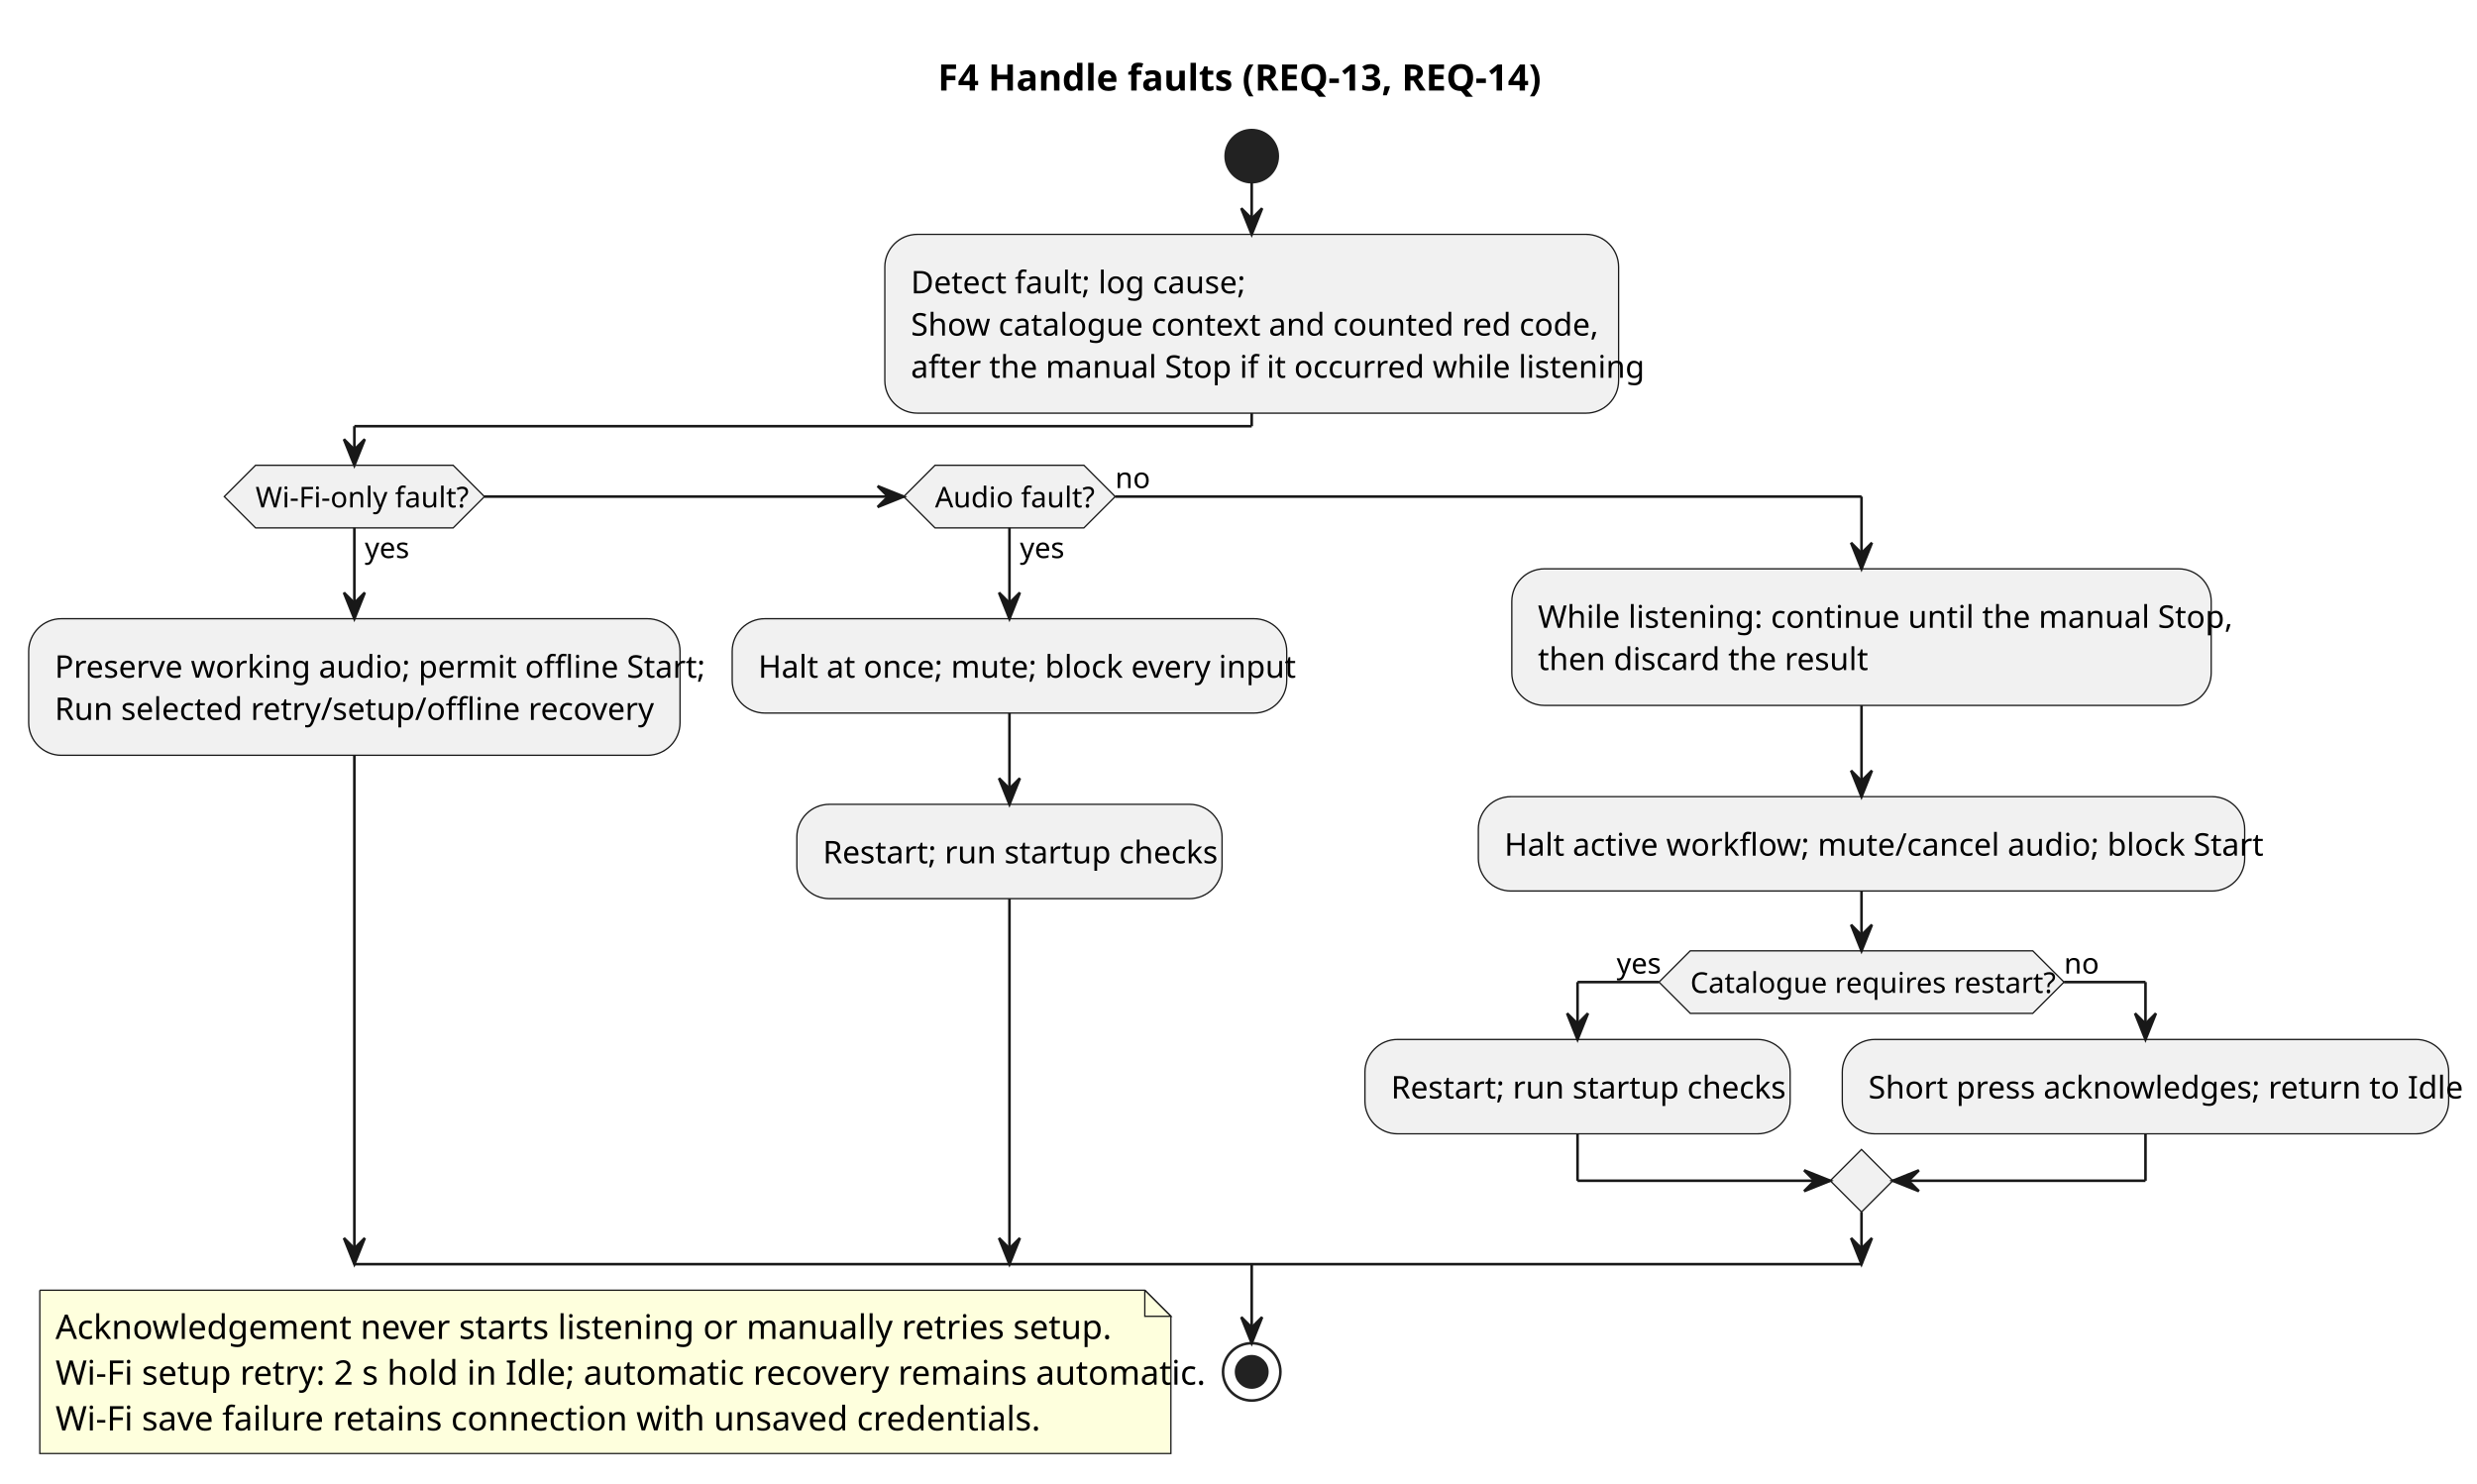
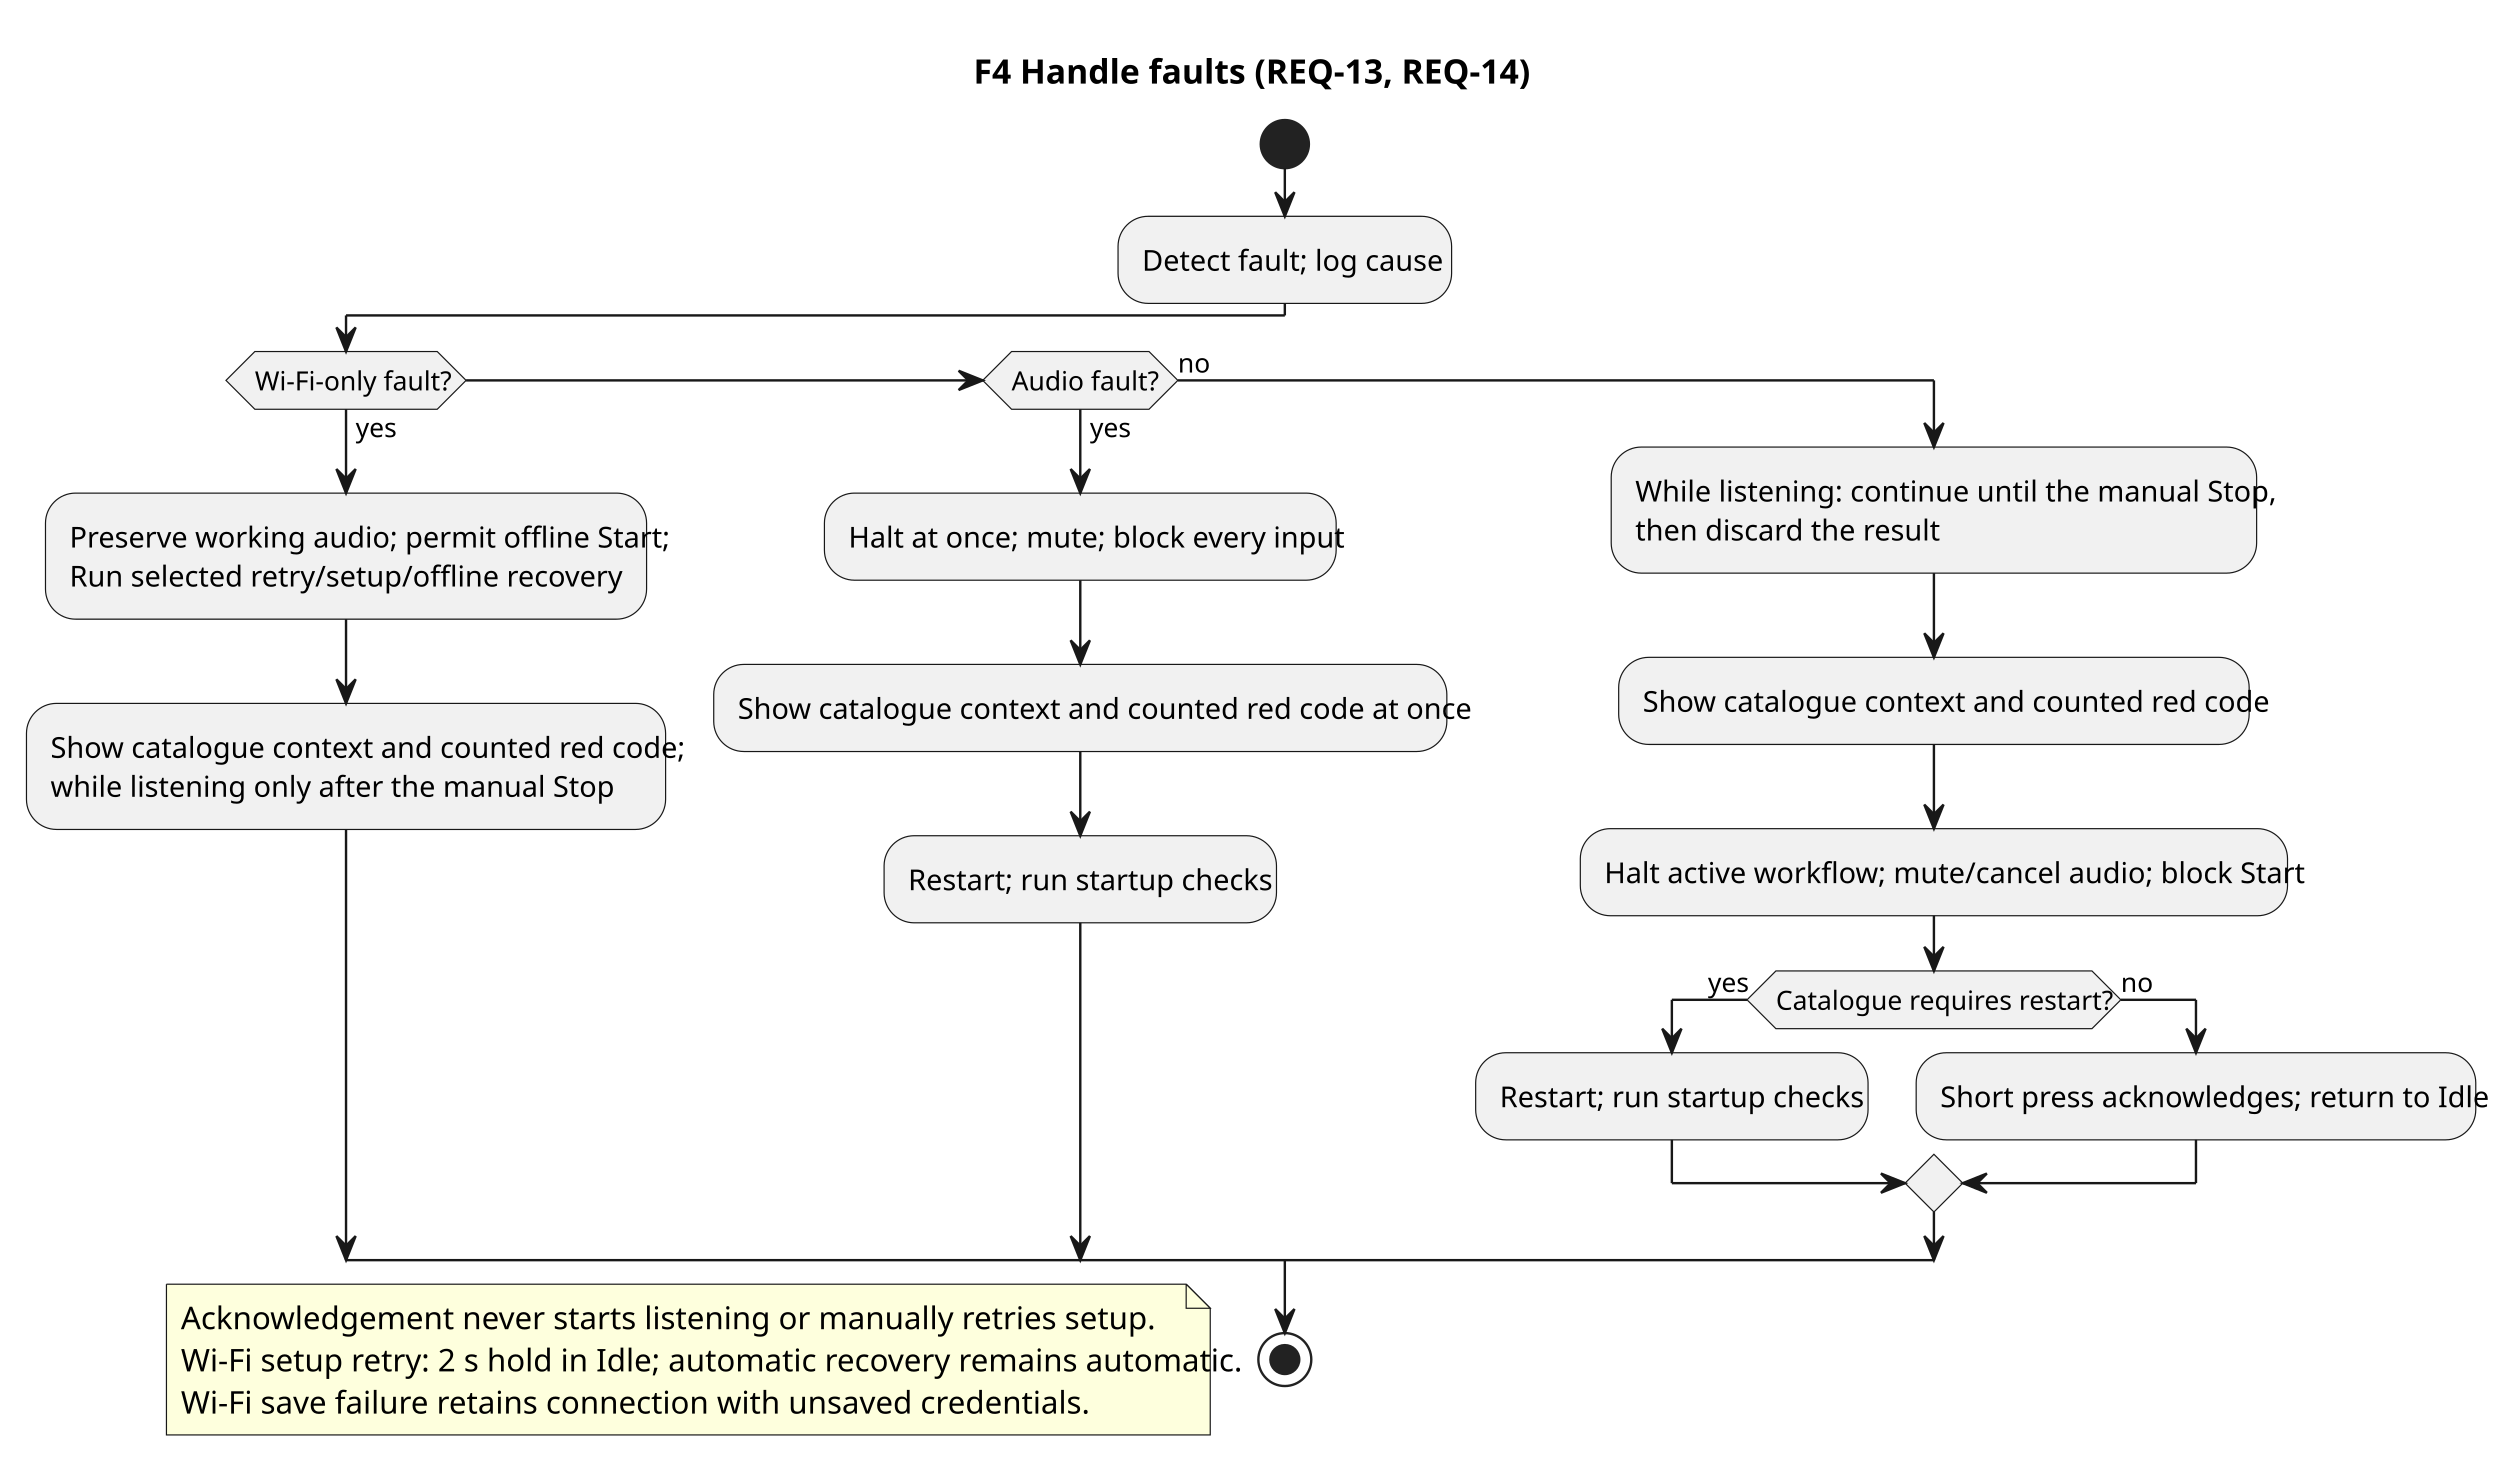
- <svg xmlns="http://www.w3.org/2000/svg" contentStyleType="text/css" data-diagram-type="ACTIVITY" height="569px" preserveAspectRatio="none" style="width:950px;height:569px;background:#FFFFFF;" version="1.1" viewBox="0 0 950 569" width="950px" zoomAndPan="magnify">
+ <svg xmlns="http://www.w3.org/2000/svg" contentStyleType="text/css" data-diagram-type="ACTIVITY" height="608px" preserveAspectRatio="none" style="width:1039px;height:608px;background:#FFFFFF;" version="1.1" viewBox="0 0 1039 608" width="1039px" zoomAndPan="magnify">
  <defs />
  <g>
    <g class="title" data-source-line="3">
-       <text fill="#000000" font-family="sans-serif" font-size="14" font-weight="bold" lengthAdjust="spacing" textLength="227.76" x="359.688" y="34.738">F4 Handle faults (REQ-13, REQ-14)</text>
+       <text fill="#000000" font-family="sans-serif" font-size="14" font-weight="bold" lengthAdjust="spacing" textLength="227.76" x="404.585" y="34.738">F4 Handle faults (REQ-13, REQ-14)</text>
    </g>
-     <ellipse cx="480.068" cy="59.895" fill="#222222" rx="10" ry="10" style="stroke:#222222;stroke-width:1;" />
-     <rect fill="#F1F1F1" height="68.586" rx="12.5" ry="12.5" style="stroke:#181818;stroke-width:0.5;" width="281.422" x="339.357" y="89.894" />
-     <text fill="#000000" font-family="sans-serif" font-size="12" lengthAdjust="spacing" textLength="122.227" x="349.357" y="112.527">Detect fault; log cause;</text>
-     <text fill="#000000" font-family="sans-serif" font-size="12" lengthAdjust="spacing" textLength="245.625" x="349.357" y="128.723">Show catalogue context and counted red code,</text>
-     <text fill="#000000" font-family="sans-serif" font-size="12" lengthAdjust="spacing" textLength="261.422" x="349.357" y="144.918">after the manual Stop if it occurred while listening</text>
-     <polygon fill="#F1F1F1" points="98.015,178.481,173.801,178.481,185.801,190.481,173.801,202.481,98.015,202.481,86.015,190.481,98.015,178.481" style="stroke:#181818;stroke-width:0.5;" />
-     <text fill="#000000" font-family="sans-serif" font-size="11" lengthAdjust="spacing" textLength="16.264" x="139.908" y="214.06">yes</text>
-     <text fill="#000000" font-family="sans-serif" font-size="11" lengthAdjust="spacing" textLength="75.786" x="98.015" y="194.638">Wi-Fi-only fault?</text>
-     <rect fill="#F1F1F1" height="52.391" rx="12.5" ry="12.5" style="stroke:#181818;stroke-width:0.5;" width="249.816" x="11" y="237.326" />
-     <text fill="#000000" font-family="sans-serif" font-size="12" lengthAdjust="spacing" textLength="229.816" x="21" y="259.959">Preserve working audio; permit offline Start;</text>
-     <text fill="#000000" font-family="sans-serif" font-size="12" lengthAdjust="spacing" textLength="216.152" x="21" y="276.154">Run selected retry/setup/offline recovery</text>
-     <polygon fill="#F1F1F1" points="358.603,178.481,415.709,178.481,427.709,190.481,415.709,202.481,358.603,202.481,346.603,190.481,358.603,178.481" style="stroke:#181818;stroke-width:0.5;" />
-     <text fill="#000000" font-family="sans-serif" font-size="11" lengthAdjust="spacing" textLength="16.264" x="391.156" y="214.06">yes</text>
-     <text fill="#000000" font-family="sans-serif" font-size="11" lengthAdjust="spacing" textLength="57.105" x="358.603" y="194.638">Audio fault?</text>
-     <text fill="#000000" font-family="sans-serif" font-size="11" lengthAdjust="spacing" textLength="11.859" x="427.709" y="187.215">no</text>
-     <rect fill="#F1F1F1" height="36.195" rx="12.5" ry="12.5" style="stroke:#181818;stroke-width:0.5;" width="212.68" x="280.816" y="237.326" />
-     <text fill="#000000" font-family="sans-serif" font-size="12" lengthAdjust="spacing" textLength="192.68" x="290.816" y="259.959">Halt at once; mute; block every input</text>
-     <rect fill="#F1F1F1" height="36.195" rx="12.5" ry="12.5" style="stroke:#181818;stroke-width:0.5;" width="163.074" x="305.619" y="308.522" />
-     <text fill="#000000" font-family="sans-serif" font-size="12" lengthAdjust="spacing" textLength="143.074" x="315.619" y="331.154">Restart; run startup checks</text>
-     <rect fill="#F1F1F1" height="52.391" rx="12.5" ry="12.5" style="stroke:#181818;stroke-width:0.5;" width="268.238" x="579.824" y="218.192" />
-     <text fill="#000000" font-family="sans-serif" font-size="12" lengthAdjust="spacing" textLength="248.238" x="589.824" y="240.825">While listening: continue until the manual Stop,</text>
-     <text fill="#000000" font-family="sans-serif" font-size="12" lengthAdjust="spacing" textLength="118.606" x="589.824" y="257.02">then discard the result</text>
-     <rect fill="#F1F1F1" height="36.195" rx="12.5" ry="12.5" style="stroke:#181818;stroke-width:0.5;" width="293.914" x="566.986" y="305.582" />
-     <text fill="#000000" font-family="sans-serif" font-size="12" lengthAdjust="spacing" textLength="273.914" x="576.986" y="328.215">Halt active workflow; mute/cancel audio; block Start</text>
-     <polygon fill="#F1F1F1" points="648.271,364.717,779.616,364.717,791.616,376.717,779.616,388.717,648.271,388.717,636.271,376.717,648.271,364.717" style="stroke:#181818;stroke-width:0.5;" />
-     <text fill="#000000" font-family="sans-serif" font-size="11" lengthAdjust="spacing" textLength="131.345" x="648.271" y="380.874">Catalogue requires restart?</text>
-     <text fill="#000000" font-family="sans-serif" font-size="11" lengthAdjust="spacing" textLength="16.264" x="620.007" y="373.451">yes</text>
-     <text fill="#000000" font-family="sans-serif" font-size="11" lengthAdjust="spacing" textLength="11.859" x="791.616" y="373.451">no</text>
-     <rect fill="#F1F1F1" height="36.195" rx="12.5" ry="12.5" style="stroke:#181818;stroke-width:0.5;" width="163.074" x="523.496" y="398.717" />
-     <text fill="#000000" font-family="sans-serif" font-size="12" lengthAdjust="spacing" textLength="143.074" x="533.496" y="421.35">Restart; run startup checks</text>
-     <rect fill="#F1F1F1" height="36.195" rx="12.5" ry="12.5" style="stroke:#181818;stroke-width:0.5;" width="232.566" x="706.57" y="398.717" />
-     <text fill="#000000" font-family="sans-serif" font-size="12" lengthAdjust="spacing" textLength="212.566" x="716.57" y="421.35">Short press acknowledges; return to Idle</text>
-     <polygon fill="#F1F1F1" points="713.943,440.912,725.943,452.912,713.943,464.912,701.943,452.912,713.943,440.912" style="stroke:#181818;stroke-width:0.5;" />
-     <path d="M15.268,494.912 L15.268,557.547 L449.068,557.547 L449.068,504.912 L439.068,494.912 L15.268,494.912" fill="#FEFFDD" style="stroke:#181818;stroke-width:0.5;" />
-     <path d="M439.068,494.912 L439.068,504.912 L449.068,504.912 L439.068,494.912" fill="#FEFFDD" style="stroke:#181818;stroke-width:0.5;" />
-     <text fill="#000000" font-family="sans-serif" font-size="13" lengthAdjust="spacing" textLength="374.626" x="21.268" y="513.598">Acknowledgement never starts listening or manually retries setup.</text>
-     <text fill="#000000" font-family="sans-serif" font-size="13" lengthAdjust="spacing" textLength="412.801" x="21.268" y="531.143">Wi-Fi setup retry: 2 s hold in Idle; automatic recovery remains automatic.</text>
-     <text fill="#000000" font-family="sans-serif" font-size="13" lengthAdjust="spacing" textLength="353.818" x="21.268" y="548.688">Wi-Fi save failure retains connection with unsaved credentials.</text>
-     <ellipse cx="480.068" cy="526.23" fill="none" rx="11" ry="11" style="stroke:#222222;stroke-width:1;" />
-     <ellipse cx="480.068" cy="526.23" fill="#222222" rx="6" ry="6" style="stroke:#222222;stroke-width:1;" />
-     <line style="stroke:#181818;stroke-width:1;" x1="480.068" x2="480.068" y1="69.894" y2="89.894" />
-     <polygon fill="#181818" points="476.068,79.894,480.068,89.894,484.068,79.894,480.068,83.894" style="stroke:#181818;stroke-width:1;" />
-     <line style="stroke:#181818;stroke-width:1;" x1="387.156" x2="387.156" y1="273.522" y2="308.522" />
-     <polygon fill="#181818" points="383.156,298.522,387.156,308.522,391.156,298.522,387.156,302.522" style="stroke:#181818;stroke-width:1;" />
-     <line style="stroke:#181818;stroke-width:1;" x1="713.943" x2="713.943" y1="270.582" y2="305.582" />
-     <polygon fill="#181818" points="709.943,295.582,713.943,305.582,717.943,295.582,713.943,299.582" style="stroke:#181818;stroke-width:1;" />
-     <line style="stroke:#181818;stroke-width:1;" x1="636.271" x2="605.033" y1="376.717" y2="376.717" />
-     <line style="stroke:#181818;stroke-width:1;" x1="605.033" x2="605.033" y1="376.717" y2="398.717" />
-     <polygon fill="#181818" points="601.033,388.717,605.033,398.717,609.033,388.717,605.033,392.717" style="stroke:#181818;stroke-width:1;" />
-     <line style="stroke:#181818;stroke-width:1;" x1="791.616" x2="822.854" y1="376.717" y2="376.717" />
-     <line style="stroke:#181818;stroke-width:1;" x1="822.854" x2="822.854" y1="376.717" y2="398.717" />
-     <polygon fill="#181818" points="818.854,388.717,822.854,398.717,826.854,388.717,822.854,392.717" style="stroke:#181818;stroke-width:1;" />
-     <line style="stroke:#181818;stroke-width:1;" x1="605.033" x2="605.033" y1="434.912" y2="452.912" />
-     <line style="stroke:#181818;stroke-width:1;" x1="605.033" x2="701.943" y1="452.912" y2="452.912" />
-     <polygon fill="#181818" points="691.943,448.912,701.943,452.912,691.943,456.912,695.943,452.912" style="stroke:#181818;stroke-width:1;" />
-     <line style="stroke:#181818;stroke-width:1;" x1="822.854" x2="822.854" y1="434.912" y2="452.912" />
-     <line style="stroke:#181818;stroke-width:1;" x1="822.854" x2="725.943" y1="452.912" y2="452.912" />
-     <polygon fill="#181818" points="735.943,448.912,725.943,452.912,735.943,456.912,731.943,452.912" style="stroke:#181818;stroke-width:1;" />
-     <line style="stroke:#181818;stroke-width:1;" x1="713.943" x2="713.943" y1="341.778" y2="364.717" />
-     <polygon fill="#181818" points="709.943,354.717,713.943,364.717,717.943,354.717,713.943,358.717" style="stroke:#181818;stroke-width:1;" />
-     <line style="stroke:#181818;stroke-width:1;" x1="135.908" x2="135.908" y1="202.481" y2="237.326" />
-     <polygon fill="#181818" points="131.908,227.326,135.908,237.326,139.908,227.326,135.908,231.326" style="stroke:#181818;stroke-width:1;" />
-     <line style="stroke:#181818;stroke-width:1;" x1="135.908" x2="135.908" y1="289.717" y2="484.912" />
-     <polygon fill="#181818" points="131.908,474.912,135.908,484.912,139.908,474.912,135.908,478.912" style="stroke:#181818;stroke-width:1;" />
-     <line style="stroke:#181818;stroke-width:1;" x1="387.156" x2="387.156" y1="202.481" y2="237.326" />
-     <polygon fill="#181818" points="383.156,227.326,387.156,237.326,391.156,227.326,387.156,231.326" style="stroke:#181818;stroke-width:1;" />
-     <line style="stroke:#181818;stroke-width:1;" x1="387.156" x2="387.156" y1="344.717" y2="484.912" />
-     <polygon fill="#181818" points="383.156,474.912,387.156,484.912,391.156,474.912,387.156,478.912" style="stroke:#181818;stroke-width:1;" />
-     <line style="stroke:#181818;stroke-width:1;" x1="185.801" x2="346.603" y1="190.481" y2="190.481" />
-     <polygon fill="#181818" points="336.603,186.481,346.603,190.481,336.603,194.481,340.603,190.481" style="stroke:#181818;stroke-width:1;" />
-     <line style="stroke:#181818;stroke-width:1;" x1="480.068" x2="480.068" y1="158.481" y2="163.481" />
-     <line style="stroke:#181818;stroke-width:1;" x1="480.068" x2="135.908" y1="163.481" y2="163.481" />
-     <line style="stroke:#181818;stroke-width:1;" x1="135.908" x2="135.908" y1="163.481" y2="178.481" />
-     <polygon fill="#181818" points="131.908,168.481,135.908,178.481,139.908,168.481,135.908,172.481" style="stroke:#181818;stroke-width:1;" />
-     <line style="stroke:#181818;stroke-width:1;" x1="427.709" x2="713.943" y1="190.481" y2="190.481" />
-     <line style="stroke:#181818;stroke-width:1;" x1="713.943" x2="713.943" y1="190.481" y2="218.192" />
-     <polygon fill="#181818" points="709.943,208.192,713.943,218.192,717.943,208.192,713.943,212.192" style="stroke:#181818;stroke-width:1;" />
-     <line style="stroke:#181818;stroke-width:1;" x1="713.943" x2="713.943" y1="464.912" y2="484.912" />
-     <polygon fill="#181818" points="709.943,474.912,713.943,484.912,717.943,474.912,713.943,478.912" style="stroke:#181818;stroke-width:1;" />
-     <line style="stroke:#181818;stroke-width:1;" x1="135.908" x2="713.943" y1="484.912" y2="484.912" />
-     <line style="stroke:#181818;stroke-width:1;" x1="480.068" x2="480.068" y1="484.912" y2="515.23" />
-     <polygon fill="#181818" points="476.068,505.229,480.068,515.23,484.068,505.229,480.068,509.229" style="stroke:#181818;stroke-width:1;" />
+     <ellipse cx="533.975" cy="59.895" fill="#222222" rx="10" ry="10" style="stroke:#222222;stroke-width:1;" />
+     <rect fill="#F1F1F1" height="36.195" rx="12.5" ry="12.5" style="stroke:#181818;stroke-width:0.5;" width="138.629" x="464.66" y="89.894" />
+     <text fill="#000000" font-family="sans-serif" font-size="12" lengthAdjust="spacing" textLength="118.629" x="474.66" y="112.527">Detect fault; log cause</text>
+     <polygon fill="#F1F1F1" points="105.919,146.09,181.706,146.09,193.706,158.09,181.706,170.09,105.919,170.09,93.919,158.09,105.919,146.09" style="stroke:#181818;stroke-width:0.5;" />
+     <text fill="#000000" font-family="sans-serif" font-size="11" lengthAdjust="spacing" textLength="16.264" x="147.812" y="181.67">yes</text>
+     <text fill="#000000" font-family="sans-serif" font-size="11" lengthAdjust="spacing" textLength="75.786" x="105.919" y="162.247">Wi-Fi-only fault?</text>
+     <rect fill="#F1F1F1" height="52.391" rx="12.5" ry="12.5" style="stroke:#181818;stroke-width:0.5;" width="249.816" x="18.904" y="204.935" />
+     <text fill="#000000" font-family="sans-serif" font-size="12" lengthAdjust="spacing" textLength="229.816" x="28.904" y="227.568">Preserve working audio; permit offline Start;</text>
+     <text fill="#000000" font-family="sans-serif" font-size="12" lengthAdjust="spacing" textLength="216.152" x="28.904" y="243.764">Run selected retry/setup/offline recovery</text>
+     <rect fill="#F1F1F1" height="52.391" rx="12.5" ry="12.5" style="stroke:#181818;stroke-width:0.5;" width="265.625" x="11" y="292.326" />
+     <text fill="#000000" font-family="sans-serif" font-size="12" lengthAdjust="spacing" textLength="245.625" x="21" y="314.959">Show catalogue context and counted red code;</text>
+     <text fill="#000000" font-family="sans-serif" font-size="12" lengthAdjust="spacing" textLength="216.856" x="21" y="331.154">while listening only after the manual Stop</text>
+     <polygon fill="#F1F1F1" points="420.414,146.09,477.519,146.09,489.519,158.09,477.519,170.09,420.414,170.09,408.414,158.09,420.414,146.09" style="stroke:#181818;stroke-width:0.5;" />
+     <text fill="#000000" font-family="sans-serif" font-size="11" lengthAdjust="spacing" textLength="16.264" x="452.967" y="181.67">yes</text>
+     <text fill="#000000" font-family="sans-serif" font-size="11" lengthAdjust="spacing" textLength="57.105" x="420.414" y="162.247">Audio fault?</text>
+     <text fill="#000000" font-family="sans-serif" font-size="11" lengthAdjust="spacing" textLength="11.859" x="489.519" y="154.824">no</text>
+     <rect fill="#F1F1F1" height="36.195" rx="12.5" ry="12.5" style="stroke:#181818;stroke-width:0.5;" width="212.68" x="342.627" y="204.935" />
+     <text fill="#000000" font-family="sans-serif" font-size="12" lengthAdjust="spacing" textLength="192.68" x="352.627" y="227.568">Halt at once; mute; block every input</text>
+     <rect fill="#F1F1F1" height="36.195" rx="12.5" ry="12.5" style="stroke:#181818;stroke-width:0.5;" width="304.684" x="296.625" y="276.131" />
+     <text fill="#000000" font-family="sans-serif" font-size="12" lengthAdjust="spacing" textLength="284.684" x="306.625" y="298.764">Show catalogue context and counted red code at once</text>
+     <rect fill="#F1F1F1" height="36.195" rx="12.5" ry="12.5" style="stroke:#181818;stroke-width:0.5;" width="163.074" x="367.43" y="347.326" />
+     <text fill="#000000" font-family="sans-serif" font-size="12" lengthAdjust="spacing" textLength="143.074" x="377.43" y="369.959">Restart; run startup checks</text>
+     <rect fill="#F1F1F1" height="52.391" rx="12.5" ry="12.5" style="stroke:#181818;stroke-width:0.5;" width="268.238" x="669.617" y="185.801" />
+     <text fill="#000000" font-family="sans-serif" font-size="12" lengthAdjust="spacing" textLength="248.238" x="679.617" y="208.434">While listening: continue until the manual Stop,</text>
+     <text fill="#000000" font-family="sans-serif" font-size="12" lengthAdjust="spacing" textLength="118.606" x="679.617" y="224.629">then discard the result</text>
+     <rect fill="#F1F1F1" height="36.195" rx="12.5" ry="12.5" style="stroke:#181818;stroke-width:0.5;" width="262.027" x="672.723" y="273.192" />
+     <text fill="#000000" font-family="sans-serif" font-size="12" lengthAdjust="spacing" textLength="242.027" x="682.723" y="295.825">Show catalogue context and counted red code</text>
+     <rect fill="#F1F1F1" height="36.195" rx="12.5" ry="12.5" style="stroke:#181818;stroke-width:0.5;" width="293.914" x="656.779" y="344.387" />
+     <text fill="#000000" font-family="sans-serif" font-size="12" lengthAdjust="spacing" textLength="273.914" x="666.779" y="367.02">Halt active workflow; mute/cancel audio; block Start</text>
+     <polygon fill="#F1F1F1" points="738.064,403.522,869.409,403.522,881.409,415.522,869.409,427.522,738.064,427.522,726.064,415.522,738.064,403.522" style="stroke:#181818;stroke-width:0.5;" />
+     <text fill="#000000" font-family="sans-serif" font-size="11" lengthAdjust="spacing" textLength="131.345" x="738.064" y="419.679">Catalogue requires restart?</text>
+     <text fill="#000000" font-family="sans-serif" font-size="11" lengthAdjust="spacing" textLength="16.264" x="709.8" y="412.256">yes</text>
+     <text fill="#000000" font-family="sans-serif" font-size="11" lengthAdjust="spacing" textLength="11.859" x="881.409" y="412.256">no</text>
+     <rect fill="#F1F1F1" height="36.195" rx="12.5" ry="12.5" style="stroke:#181818;stroke-width:0.5;" width="163.074" x="613.289" y="437.522" />
+     <text fill="#000000" font-family="sans-serif" font-size="12" lengthAdjust="spacing" textLength="143.074" x="623.289" y="460.154">Restart; run startup checks</text>
+     <rect fill="#F1F1F1" height="36.195" rx="12.5" ry="12.5" style="stroke:#181818;stroke-width:0.5;" width="232.566" x="796.363" y="437.522" />
+     <text fill="#000000" font-family="sans-serif" font-size="12" lengthAdjust="spacing" textLength="212.566" x="806.363" y="460.154">Short press acknowledges; return to Idle</text>
+     <polygon fill="#F1F1F1" points="803.736,479.717,815.736,491.717,803.736,503.717,791.736,491.717,803.736,479.717" style="stroke:#181818;stroke-width:0.5;" />
+     <path d="M69.174,533.717 L69.174,596.352 L502.975,596.352 L502.975,543.717 L492.975,533.717 L69.174,533.717" fill="#FEFFDD" style="stroke:#181818;stroke-width:0.5;" />
+     <path d="M492.975,533.717 L492.975,543.717 L502.975,543.717 L492.975,533.717" fill="#FEFFDD" style="stroke:#181818;stroke-width:0.5;" />
+     <text fill="#000000" font-family="sans-serif" font-size="13" lengthAdjust="spacing" textLength="374.626" x="75.174" y="552.402">Acknowledgement never starts listening or manually retries setup.</text>
+     <text fill="#000000" font-family="sans-serif" font-size="13" lengthAdjust="spacing" textLength="412.801" x="75.174" y="569.947">Wi-Fi setup retry: 2 s hold in Idle; automatic recovery remains automatic.</text>
+     <text fill="#000000" font-family="sans-serif" font-size="13" lengthAdjust="spacing" textLength="353.818" x="75.174" y="587.492">Wi-Fi save failure retains connection with unsaved credentials.</text>
+     <ellipse cx="533.975" cy="565.034" fill="none" rx="11" ry="11" style="stroke:#222222;stroke-width:1;" />
+     <ellipse cx="533.975" cy="565.034" fill="#222222" rx="6" ry="6" style="stroke:#222222;stroke-width:1;" />
+     <line style="stroke:#181818;stroke-width:1;" x1="533.975" x2="533.975" y1="69.894" y2="89.894" />
+     <polygon fill="#181818" points="529.975,79.894,533.975,89.894,537.975,79.894,533.975,83.894" style="stroke:#181818;stroke-width:1;" />
+     <line style="stroke:#181818;stroke-width:1;" x1="143.812" x2="143.812" y1="257.326" y2="292.326" />
+     <polygon fill="#181818" points="139.812,282.326,143.812,292.326,147.812,282.326,143.812,286.326" style="stroke:#181818;stroke-width:1;" />
+     <line style="stroke:#181818;stroke-width:1;" x1="448.967" x2="448.967" y1="241.131" y2="276.131" />
+     <polygon fill="#181818" points="444.967,266.131,448.967,276.131,452.967,266.131,448.967,270.131" style="stroke:#181818;stroke-width:1;" />
+     <line style="stroke:#181818;stroke-width:1;" x1="448.967" x2="448.967" y1="312.326" y2="347.326" />
+     <polygon fill="#181818" points="444.967,337.326,448.967,347.326,452.967,337.326,448.967,341.326" style="stroke:#181818;stroke-width:1;" />
+     <line style="stroke:#181818;stroke-width:1;" x1="803.736" x2="803.736" y1="238.192" y2="273.192" />
+     <polygon fill="#181818" points="799.736,263.192,803.736,273.192,807.736,263.192,803.736,267.192" style="stroke:#181818;stroke-width:1;" />
+     <line style="stroke:#181818;stroke-width:1;" x1="803.736" x2="803.736" y1="309.387" y2="344.387" />
+     <polygon fill="#181818" points="799.736,334.387,803.736,344.387,807.736,334.387,803.736,338.387" style="stroke:#181818;stroke-width:1;" />
+     <line style="stroke:#181818;stroke-width:1;" x1="726.064" x2="694.826" y1="415.522" y2="415.522" />
+     <line style="stroke:#181818;stroke-width:1;" x1="694.826" x2="694.826" y1="415.522" y2="437.522" />
+     <polygon fill="#181818" points="690.826,427.522,694.826,437.522,698.826,427.522,694.826,431.522" style="stroke:#181818;stroke-width:1;" />
+     <line style="stroke:#181818;stroke-width:1;" x1="881.409" x2="912.646" y1="415.522" y2="415.522" />
+     <line style="stroke:#181818;stroke-width:1;" x1="912.646" x2="912.646" y1="415.522" y2="437.522" />
+     <polygon fill="#181818" points="908.646,427.522,912.646,437.522,916.646,427.522,912.646,431.522" style="stroke:#181818;stroke-width:1;" />
+     <line style="stroke:#181818;stroke-width:1;" x1="694.826" x2="694.826" y1="473.717" y2="491.717" />
+     <line style="stroke:#181818;stroke-width:1;" x1="694.826" x2="791.736" y1="491.717" y2="491.717" />
+     <polygon fill="#181818" points="781.736,487.717,791.736,491.717,781.736,495.717,785.736,491.717" style="stroke:#181818;stroke-width:1;" />
+     <line style="stroke:#181818;stroke-width:1;" x1="912.646" x2="912.646" y1="473.717" y2="491.717" />
+     <line style="stroke:#181818;stroke-width:1;" x1="912.646" x2="815.736" y1="491.717" y2="491.717" />
+     <polygon fill="#181818" points="825.736,487.717,815.736,491.717,825.736,495.717,821.736,491.717" style="stroke:#181818;stroke-width:1;" />
+     <line style="stroke:#181818;stroke-width:1;" x1="803.736" x2="803.736" y1="380.582" y2="403.522" />
+     <polygon fill="#181818" points="799.736,393.522,803.736,403.522,807.736,393.522,803.736,397.522" style="stroke:#181818;stroke-width:1;" />
+     <line style="stroke:#181818;stroke-width:1;" x1="143.812" x2="143.812" y1="170.09" y2="204.935" />
+     <polygon fill="#181818" points="139.812,194.935,143.812,204.935,147.812,194.935,143.812,198.935" style="stroke:#181818;stroke-width:1;" />
+     <line style="stroke:#181818;stroke-width:1;" x1="143.812" x2="143.812" y1="344.717" y2="523.717" />
+     <polygon fill="#181818" points="139.812,513.717,143.812,523.717,147.812,513.717,143.812,517.717" style="stroke:#181818;stroke-width:1;" />
+     <line style="stroke:#181818;stroke-width:1;" x1="448.967" x2="448.967" y1="170.09" y2="204.935" />
+     <polygon fill="#181818" points="444.967,194.935,448.967,204.935,452.967,194.935,448.967,198.935" style="stroke:#181818;stroke-width:1;" />
+     <line style="stroke:#181818;stroke-width:1;" x1="448.967" x2="448.967" y1="383.522" y2="523.717" />
+     <polygon fill="#181818" points="444.967,513.717,448.967,523.717,452.967,513.717,448.967,517.717" style="stroke:#181818;stroke-width:1;" />
+     <line style="stroke:#181818;stroke-width:1;" x1="193.706" x2="408.414" y1="158.09" y2="158.09" />
+     <polygon fill="#181818" points="398.414,154.09,408.414,158.09,398.414,162.09,402.414,158.09" style="stroke:#181818;stroke-width:1;" />
+     <line style="stroke:#181818;stroke-width:1;" x1="533.975" x2="533.975" y1="126.09" y2="131.09" />
+     <line style="stroke:#181818;stroke-width:1;" x1="533.975" x2="143.812" y1="131.09" y2="131.09" />
+     <line style="stroke:#181818;stroke-width:1;" x1="143.812" x2="143.812" y1="131.09" y2="146.09" />
+     <polygon fill="#181818" points="139.812,136.09,143.812,146.09,147.812,136.09,143.812,140.09" style="stroke:#181818;stroke-width:1;" />
+     <line style="stroke:#181818;stroke-width:1;" x1="489.519" x2="803.736" y1="158.09" y2="158.09" />
+     <line style="stroke:#181818;stroke-width:1;" x1="803.736" x2="803.736" y1="158.09" y2="185.801" />
+     <polygon fill="#181818" points="799.736,175.801,803.736,185.801,807.736,175.801,803.736,179.801" style="stroke:#181818;stroke-width:1;" />
+     <line style="stroke:#181818;stroke-width:1;" x1="803.736" x2="803.736" y1="503.717" y2="523.717" />
+     <polygon fill="#181818" points="799.736,513.717,803.736,523.717,807.736,513.717,803.736,517.717" style="stroke:#181818;stroke-width:1;" />
+     <line style="stroke:#181818;stroke-width:1;" x1="143.812" x2="803.736" y1="523.717" y2="523.717" />
+     <line style="stroke:#181818;stroke-width:1;" x1="533.975" x2="533.975" y1="523.717" y2="554.034" />
+     <polygon fill="#181818" points="529.975,544.034,533.975,554.034,537.975,544.034,533.975,548.034" style="stroke:#181818;stroke-width:1;" />
  </g>
</svg>
